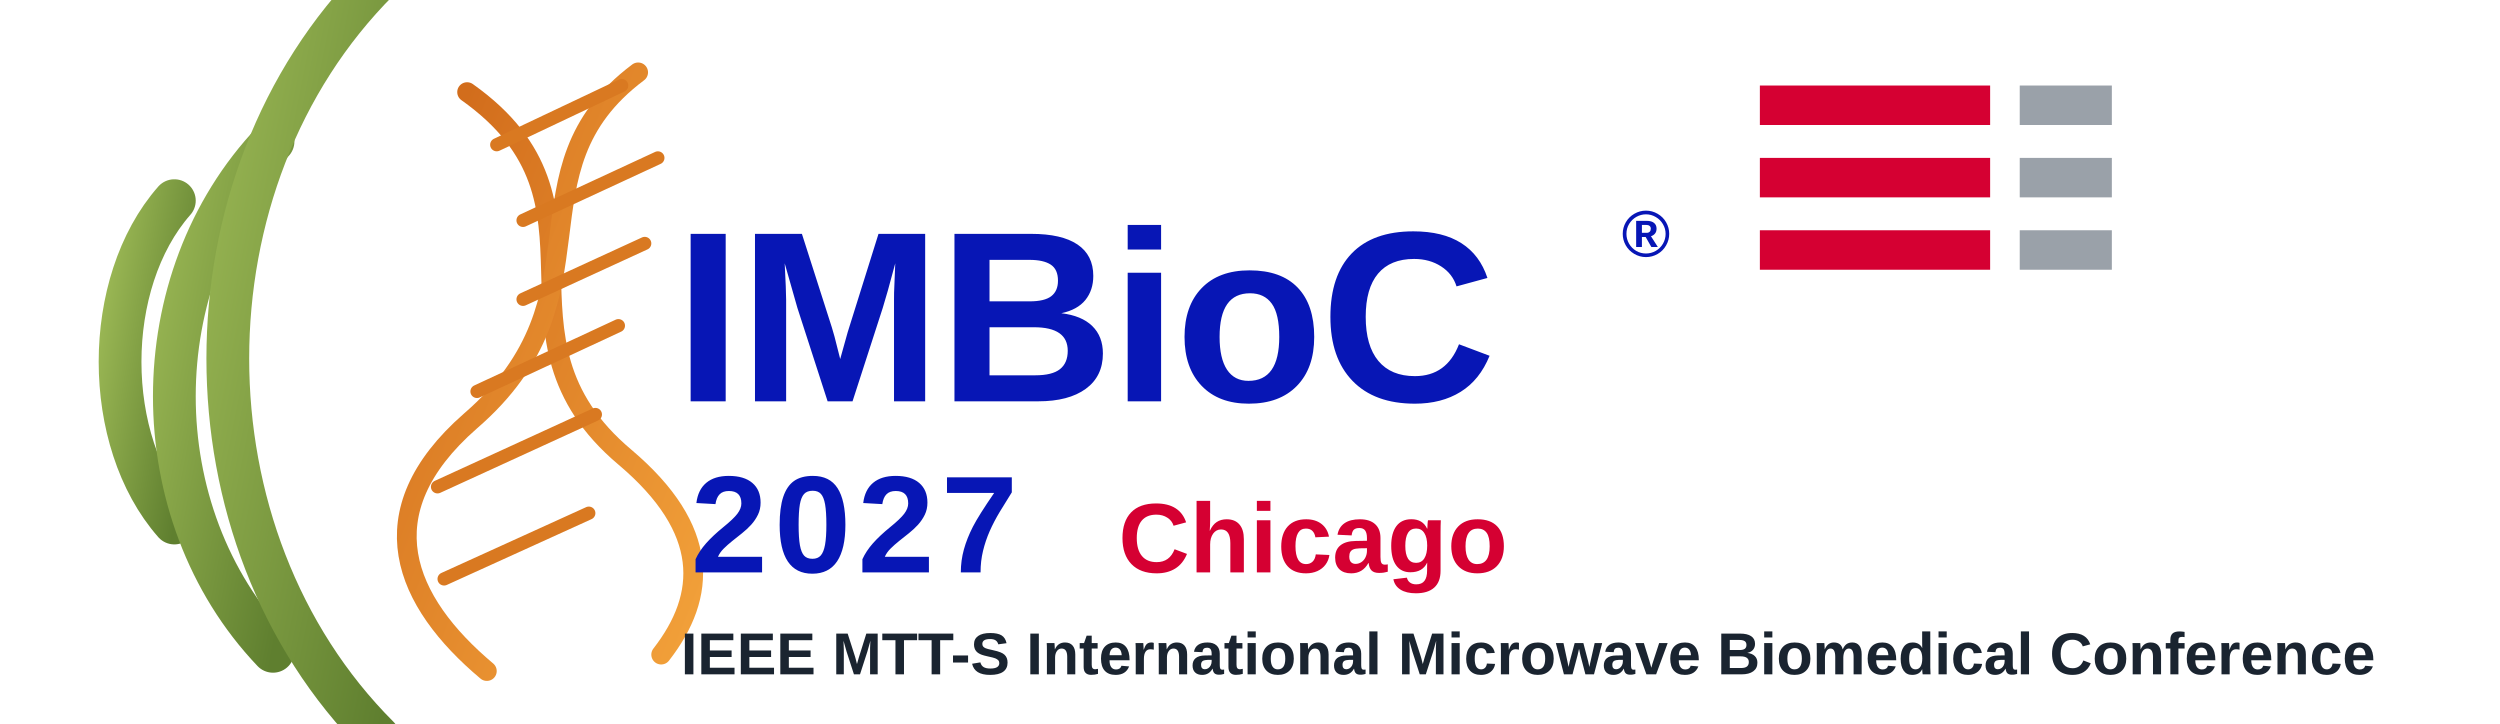
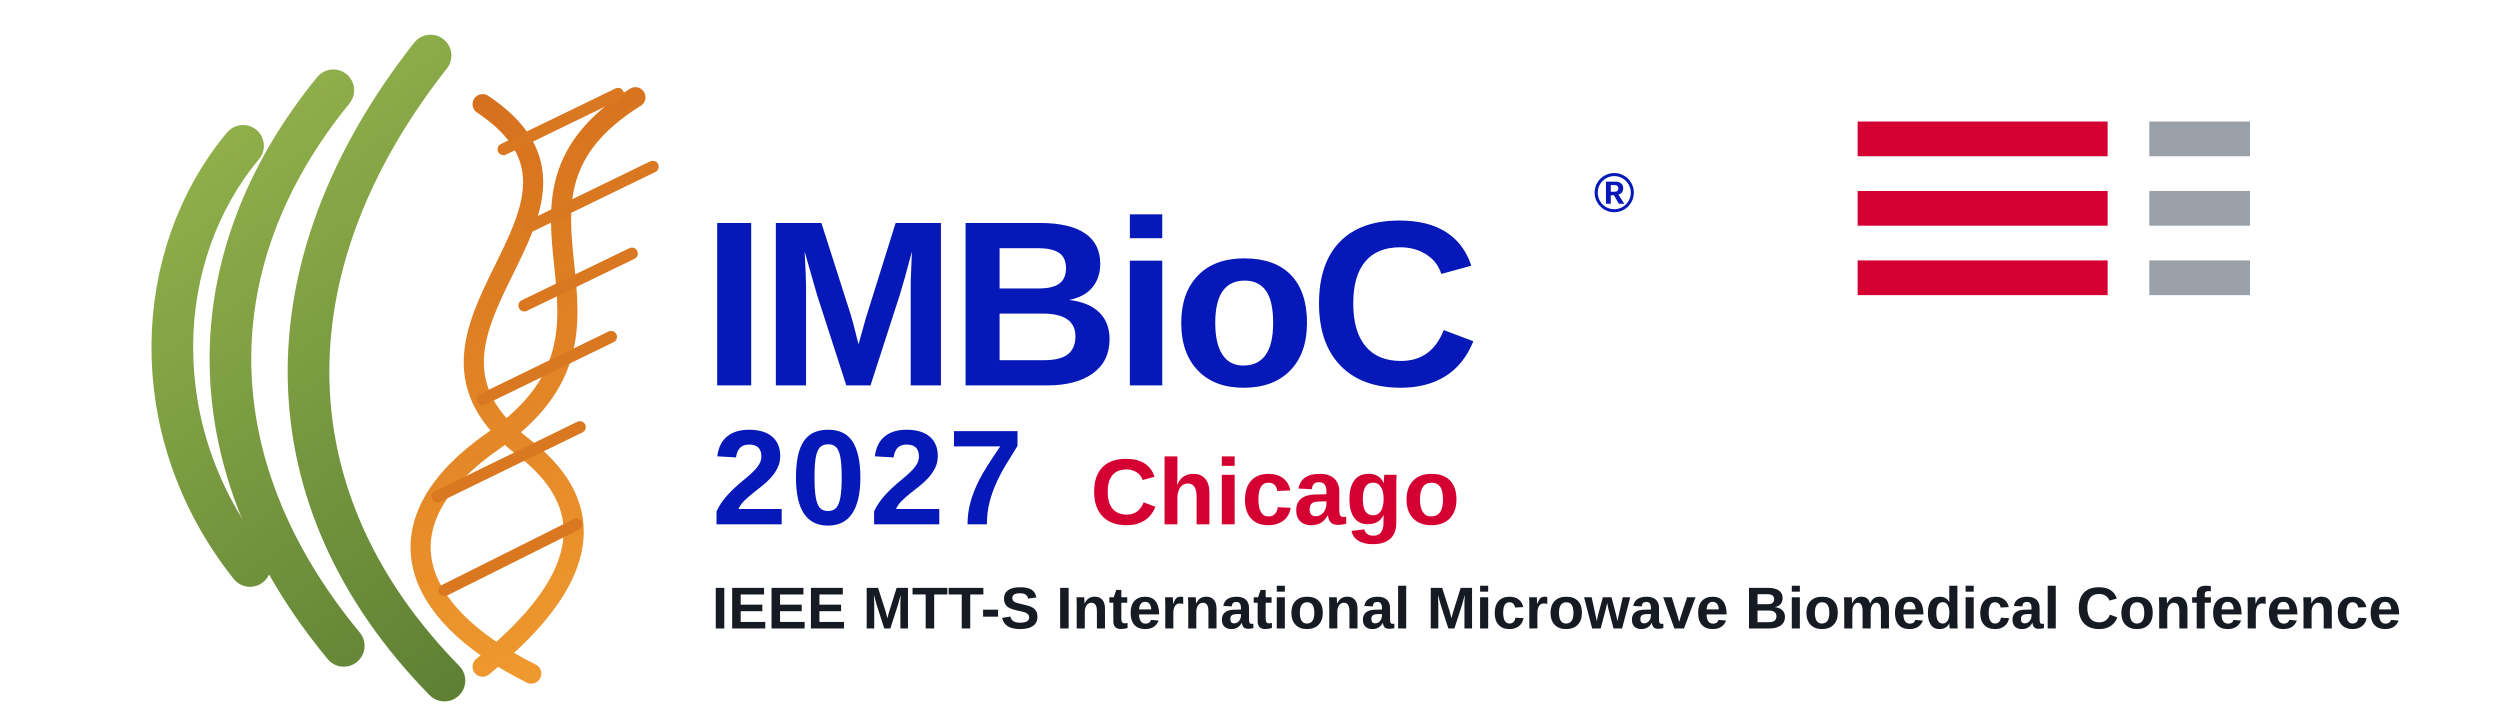
- <svg xmlns="http://www.w3.org/2000/svg" viewBox="0 0 760 220" role="img" aria-labelledby="title desc">
+ <svg xmlns="http://www.w3.org/2000/svg" viewBox="0 0 720 205" role="img" aria-labelledby="title desc">
  <defs>
-     <linearGradient id="arcGreen" x1="0" x2="1" y1="0" y2="1">
-       <stop offset="0" stop-color="#9ab754" />
-       <stop offset="1" stop-color="#5f7f2f" />
+     <linearGradient id="greenStroke" x1="30" x2="150" y1="25" y2="190" gradientUnits="userSpaceOnUse">
+       <stop offset="0" stop-color="#99b84f" />
+       <stop offset="1" stop-color="#5d7f33" />
    </linearGradient>
-     <linearGradient id="dnaOrange" x1="0" x2="1" y1="0" y2="1">
-       <stop offset="0" stop-color="#d26d1c" />
-       <stop offset="1" stop-color="#f2a13a" />
+     <linearGradient id="orangeStroke" x1="115" x2="182" y1="22" y2="188" gradientUnits="userSpaceOnUse">
+       <stop offset="0" stop-color="#d36c1b" />
+       <stop offset="1" stop-color="#ef9a2f" />
    </linearGradient>
  </defs>
  <g fill="none" stroke-linecap="round" stroke-linejoin="round">
-     <path d="M53 61c-22 25-22 73 0 98" stroke="url(#arcGreen)" stroke-width="13" />
-     <path d="M83 43c-40 42-40 113 0 155" stroke="url(#arcGreen)" stroke-width="13" />
-     <path d="M115 -6c-61 61-61 169 0 230" stroke="url(#arcGreen)" stroke-width="13" />
-     <path d="M142 28c48 34 4 74 48 111 26 22 25 42 11 60" stroke="url(#dnaOrange)" stroke-width="6" />
-     <path d="M194 22c-40 30-7 68-51 106-32 28-20 55 5 76" stroke="url(#dnaOrange)" stroke-width="6" />
-     <path d="M151 44l38-18" stroke="#d97921" stroke-width="4" />
-     <path d="M159 67l41-19" stroke="#d97921" stroke-width="4" />
-     <path d="M159 91l37-17" stroke="#d97921" stroke-width="4" />
-     <path d="M145 119l43-20" stroke="#d97921" stroke-width="4" />
-     <path d="M133 148l48-22" stroke="#d97921" stroke-width="4" />
-     <path d="M135 176l44-20" stroke="#d97921" stroke-width="4" />
+     <path d="M70 42 C44 73 41 124 72 163" stroke="url(#greenStroke)" stroke-width="12" />
+     <path d="M96 26 C56 75 56 134 99 186" stroke="url(#greenStroke)" stroke-width="12" />
+     <path d="M124 16 C76 77 77 144 128 196" stroke="url(#greenStroke)" stroke-width="12" />
+     <path d="M139 30 C184 60 106 95 151 129 C182 153 155 179 139 192" stroke="url(#orangeStroke)" stroke-width="5.8" />
+     <path d="M183 28 C135 58 190 94 142 127 C109 150 117 176 153 194" stroke="url(#orangeStroke)" stroke-width="5.8" />
+     <path d="M145 43 L178 27" stroke="#d97820" stroke-width="3.4" />
+     <path d="M153 65 L188 48" stroke="#d97820" stroke-width="3.4" />
+     <path d="M151 88 L182 73" stroke="#d97820" stroke-width="3.4" />
+     <path d="M139 115 L176 97" stroke="#d97820" stroke-width="3.4" />
+     <path d="M126 143 L167 123" stroke="#d97820" stroke-width="3.4" />
+     <path d="M128 170 L166 151" stroke="#d97820" stroke-width="3.4" />
  </g>
-   <g transform="translate(535 26)">
-     <rect x="0" y="0" width="70" height="12" fill="#d50032" />
-     <rect x="0" y="22" width="70" height="12" fill="#d50032" />
-     <rect x="0" y="44" width="70" height="12" fill="#d50032" />
-     <rect x="79" y="0" width="28" height="12" fill="#9aa1a9" />
-     <rect x="79" y="22" width="28" height="12" fill="#9aa1a9" />
-     <rect x="79" y="44" width="28" height="12" fill="#9aa1a9" />
+   <g transform="translate(535 35)">
+     <rect x="0" y="0" width="72" height="10" fill="#d50032" />
+     <rect x="0" y="20" width="72" height="10" fill="#d50032" />
+     <rect x="0" y="40" width="72" height="10" fill="#d50032" />
+     <rect x="84" y="0" width="29" height="10" fill="#9aa1a9" />
+     <rect x="84" y="20" width="29" height="10" fill="#9aa1a9" />
+     <rect x="84" y="40" width="29" height="10" fill="#9aa1a9" />
  </g>
-   <g fill="#0716b5" font-family="Arial, Helvetica, sans-serif" font-weight="800">
-     <text x="205" y="122" font-size="74" letter-spacing="-1">IMBioC</text>
-     <text x="493" y="78" font-size="20">®</text>
-     <text x="210" y="174" font-size="42" letter-spacing="2">2027</text>
+   <g fill="#0618b8" font-family="Arial Black, Arial, Helvetica, sans-serif" font-weight="900">
+     <text x="202" y="111" font-size="68" letter-spacing="-2">IMBioC</text>
+     <text x="459" y="61" font-family="Arial, Helvetica, sans-serif" font-size="16" font-weight="700">®</text>
+     <text x="205" y="151" font-size="39" letter-spacing="1">2027</text>
  </g>
-   <g font-family="Arial, Helvetica, sans-serif" font-weight="800">
-     <text x="340" y="174" fill="#d50032" font-size="30">Chicago</text>
-   </g>
-   <text x="207" y="205" fill="#1a2430" font-family="Arial, Helvetica, sans-serif" font-size="18" font-weight="700">
-     IEEE MTT-S International Microwave Biomedical Conference
-   </text>
+   <text x="314" y="151" fill="#d50032" font-family="Arial Black, Arial, Helvetica, sans-serif" font-size="27" font-weight="900">Chicago</text>
+   <text x="205" y="181" fill="#161a22" font-family="Arial, Helvetica, sans-serif" font-size="17" font-weight="700">IEEE MTT-S International Microwave Biomedical Conference</text>
</svg>
